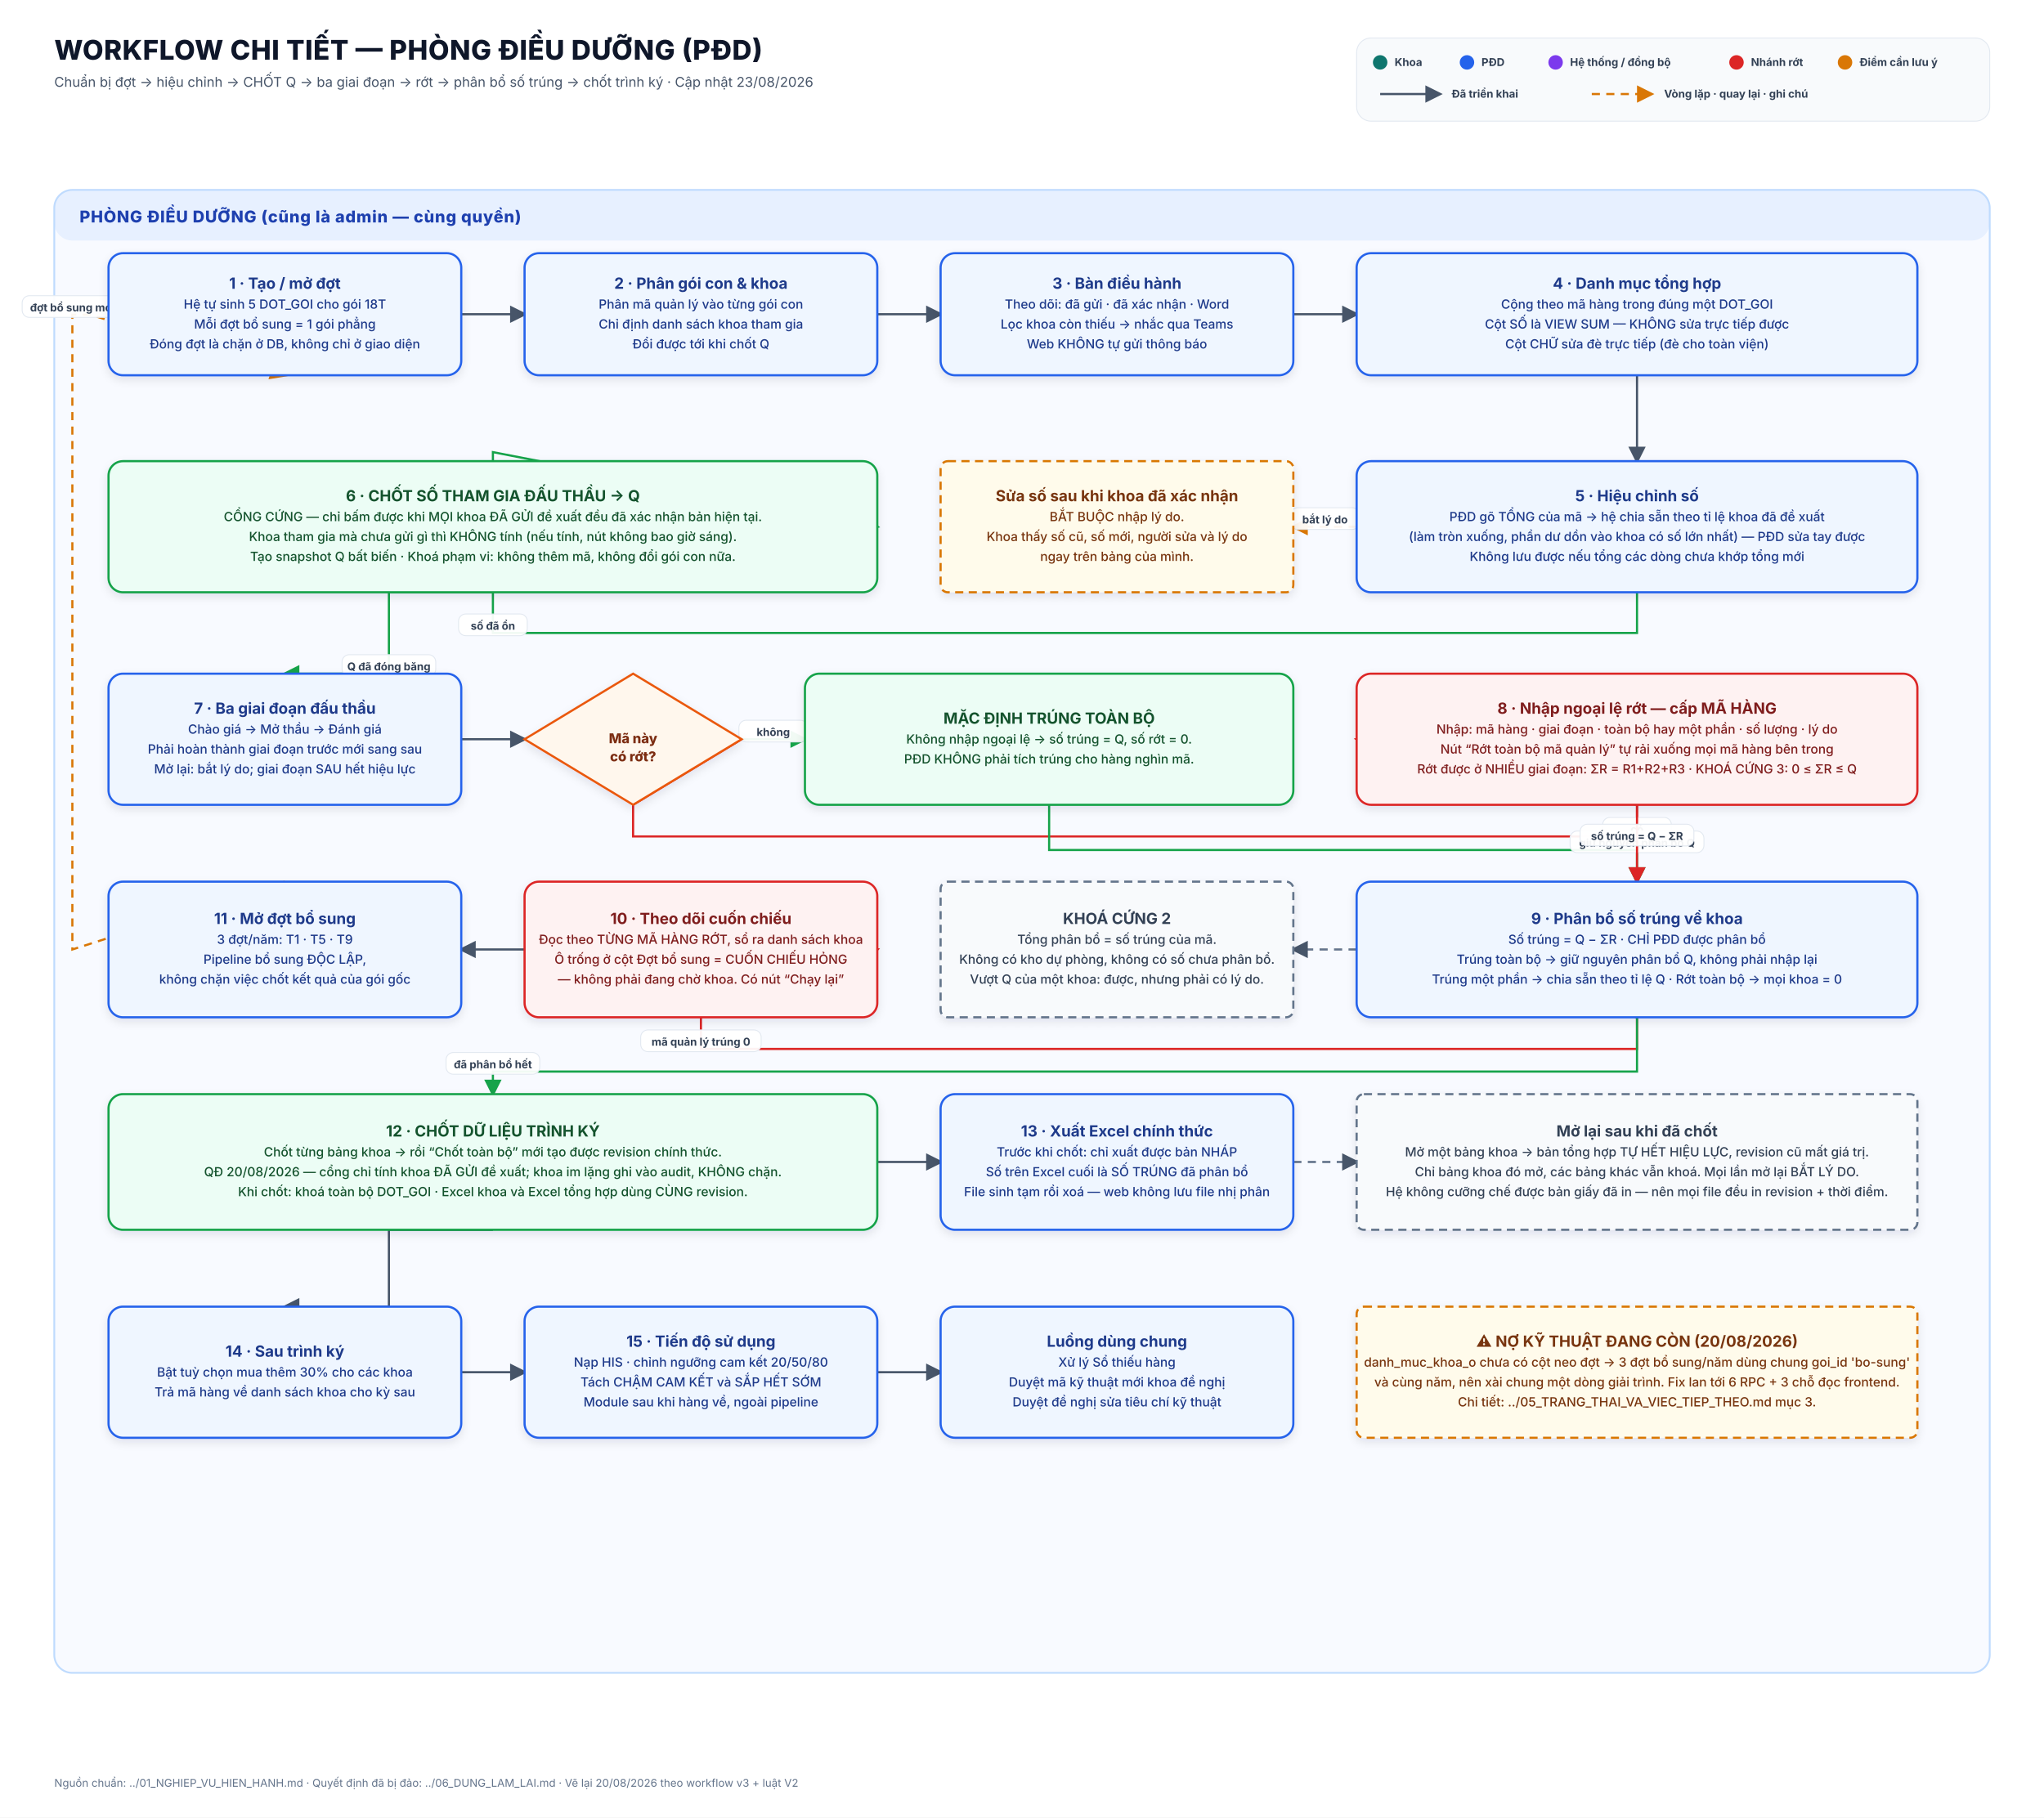
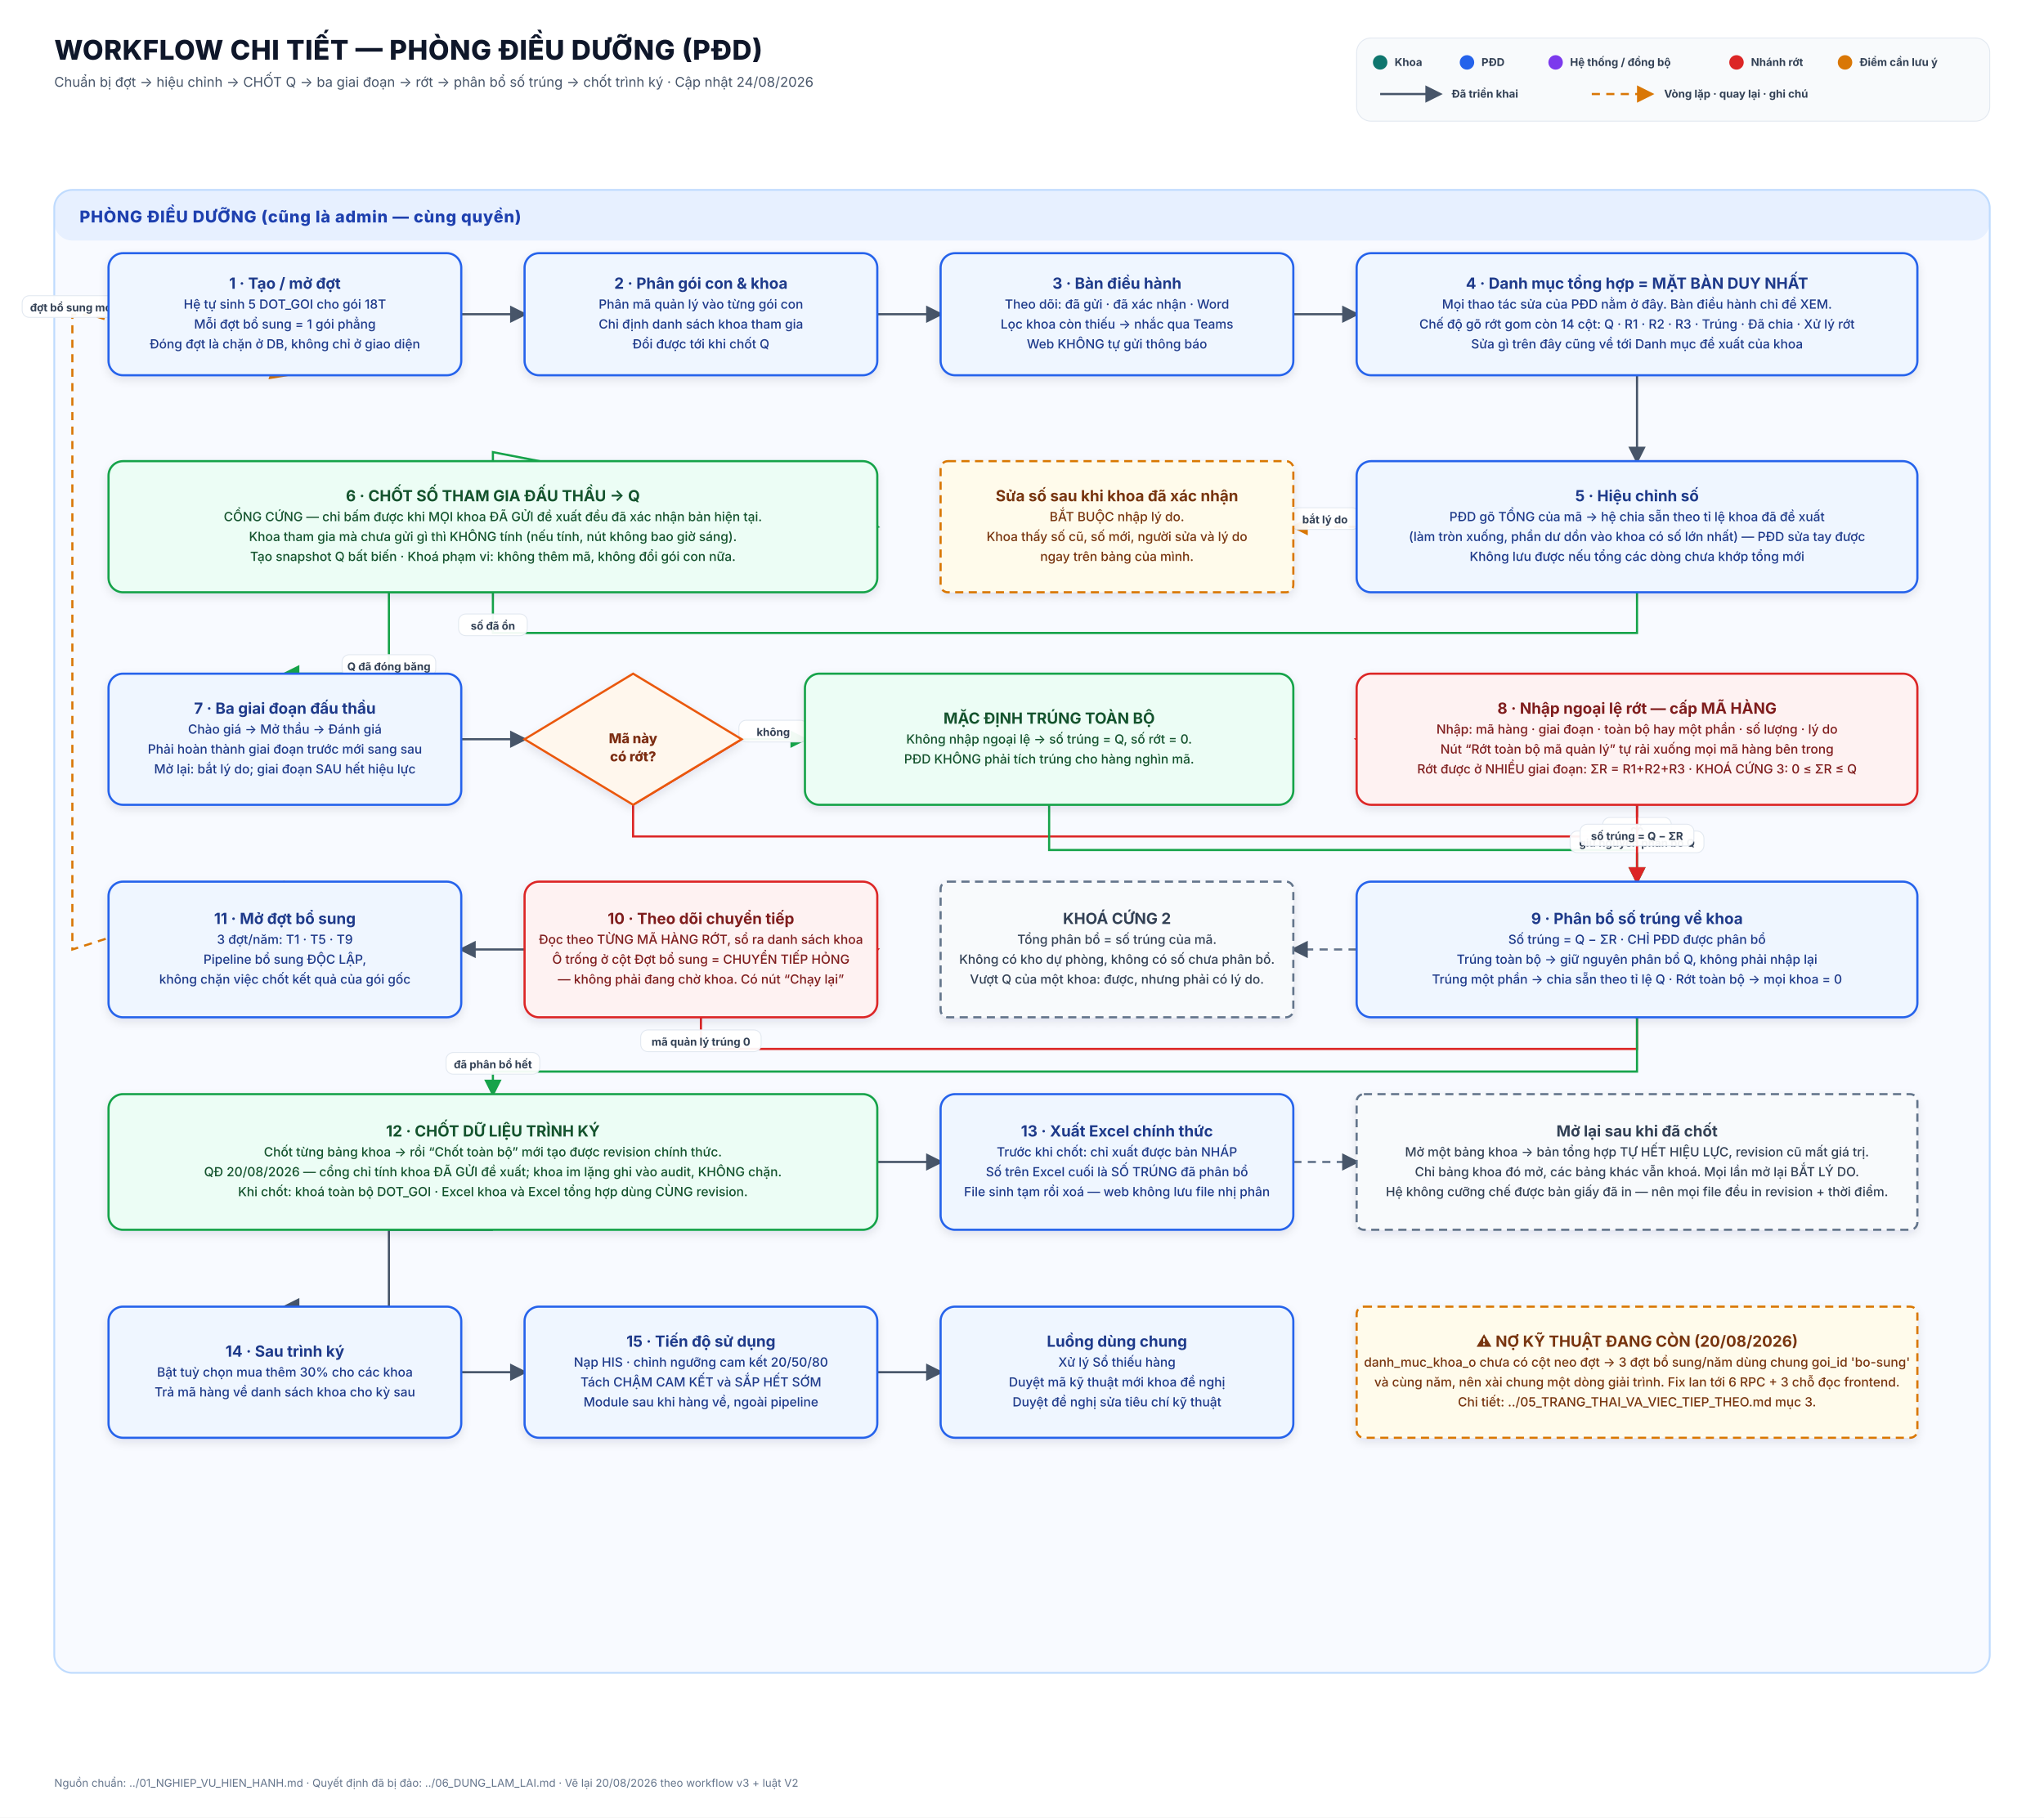
<svg xmlns="http://www.w3.org/2000/svg" width="2260" height="2010" viewBox="0 0 2260 2010" role="img" aria-labelledby="title desc">
  <defs>
    <filter id="shadow" x="-20%" y="-20%" width="140%" height="150%">
      <feDropShadow dx="0" dy="4" stdDeviation="5" flood-color="#0F172A" flood-opacity="0.10" />
    </filter>
    <marker id="arrow-slate" viewBox="0 0 12 12" refX="10" refY="6" markerWidth="8" markerHeight="8" orient="auto-start-reverse">
      <path d="M 0 0 L 12 6 L 0 12 z" fill="#475569" />
    </marker>
    <marker id="arrow-red" viewBox="0 0 12 12" refX="10" refY="6" markerWidth="8" markerHeight="8" orient="auto-start-reverse">
      <path d="M 0 0 L 12 6 L 0 12 z" fill="#DC2626" />
    </marker>
    <marker id="arrow-green" viewBox="0 0 12 12" refX="10" refY="6" markerWidth="8" markerHeight="8" orient="auto-start-reverse">
      <path d="M 0 0 L 12 6 L 0 12 z" fill="#16A34A" />
    </marker>
    <marker id="arrow-amber" viewBox="0 0 12 12" refX="10" refY="6" markerWidth="8" markerHeight="8" orient="auto-start-reverse">
      <path d="M 0 0 L 12 6 L 0 12 z" fill="#D97706" />
    </marker>
    <marker id="arrow-violet" viewBox="0 0 12 12" refX="10" refY="6" markerWidth="8" markerHeight="8" orient="auto-start-reverse">
      <path d="M 0 0 L 12 6 L 0 12 z" fill="#7C3AED" />
    </marker>
    <marker id="arrow-blue" viewBox="0 0 12 12" refX="10" refY="6" markerWidth="8" markerHeight="8" orient="auto-start-reverse">
      <path d="M 0 0 L 12 6 L 0 12 z" fill="#2563EB" />
    </marker>
    <marker id="arrow-teal" viewBox="0 0 12 12" refX="10" refY="6" markerWidth="8" markerHeight="8" orient="auto-start-reverse">
      <path d="M 0 0 L 12 6 L 0 12 z" fill="#0F766E" />
    </marker>
    <style>
      text { font-family: Inter, ui-sans-serif, -apple-system, BlinkMacSystemFont, "Segoe UI", sans-serif; }
      .title { font-size: 30px; font-weight: 800; letter-spacing: .5px; fill: #0F172A; }
      .subtitle { font-size: 15px; fill: #475569; }
      .lane-title { font-size: 18px; font-weight: 800; letter-spacing: .7px; }
      .node-title, .note-title { font-size: 17px; font-weight: 750; }
      .node-line, .note-line { font-size: 14px; font-weight: 500; }
      .decision-title { font-size: 15px; font-weight: 800; }
      .decision-line { font-size: 13px; }
      .edge-label { font-size: 12px; font-weight: 650; fill: #334155; }
      .legend { font-size: 12px; font-weight: 650; fill: #334155; }
      .footer { font-size: 12px; fill: #64748B; }
    </style>
  </defs>
  <rect width="100%" height="100%" fill="#FFFFFF" />
  <text x="60" y="66" class="title">WORKFLOW CHI TIẾT — PHÒNG ĐIỀU DƯỠNG (PĐD)</text>
-   <text x="60" y="96" class="subtitle">Chuẩn bị đợt → hiệu chỉnh → CHỐT Q → ba giai đoạn → rớt → phân bổ số trúng → chốt trình ký · Cập nhật 23/08/2026</text>
+   <text x="60" y="96" class="subtitle">Chuẩn bị đợt → hiệu chỉnh → CHỐT Q → ba giai đoạn → rớt → phân bổ số trúng → chốt trình ký · Cập nhật 24/08/2026</text>
  <g transform="translate(1500,42)">
    <rect x="0" y="0" width="700" height="92" rx="16" fill="#F8FAFC" stroke="#E2E8F0" />
    <circle cx="26" cy="27" r="8" fill="#0F766E" />
    <text x="42" y="31" class="legend">Khoa</text>
    <circle cx="122" cy="27" r="8" fill="#2563EB" />
    <text x="138" y="31" class="legend">PĐD</text>
    <circle cx="220" cy="27" r="8" fill="#7C3AED" />
    <text x="236" y="31" class="legend">Hệ thống / đồng bộ</text>
    <circle cx="420" cy="27" r="8" fill="#DC2626" />
    <text x="436" y="31" class="legend">Nhánh rớt</text>
    <circle cx="540" cy="27" r="8" fill="#D97706" />
    <text x="556" y="31" class="legend">Điểm cần lưu ý</text>
    <line x1="26" y1="62" x2="92" y2="62" stroke="#475569" stroke-width="2.4" marker-end="url(#arrow-slate)" />
    <text x="105" y="66" class="legend">Đã triển khai</text>
    <line x1="260" y1="62" x2="326" y2="62" stroke="#D97706" stroke-width="2.4" stroke-dasharray="9 7" marker-end="url(#arrow-amber)" />
    <text x="340" y="66" class="legend">Vòng lặp · quay lại · ghi chú</text>
  </g>
  <g>
    <rect x="60" y="210" width="2140" height="1640" rx="20" fill="#F8FAFF" stroke="#BFDBFE" stroke-width="2" />
    <rect x="60" y="210" width="2140" height="56" rx="20" fill="#BFDBFE" fill-opacity="0.30" />
    <text x="88" y="246" fill="#1E40AF" class="lane-title">PHÒNG ĐIỀU DƯỠNG (cũng là admin — cùng quyền)</text>
  </g>
  <g>
    <path d="M510,347.5 L545,347.5 L545,347.5 L580,347.5" fill="none" stroke="#475569" stroke-width="2.4" marker-end="url(#arrow-slate)" />
    <path d="M970,347.5 L1005,347.5 L1005,347.5 L1040,347.5" fill="none" stroke="#475569" stroke-width="2.4" marker-end="url(#arrow-slate)" />
    <path d="M1430,347.5 L1465,347.5 L1465,347.5 L1500,347.5" fill="none" stroke="#475569" stroke-width="2.4" marker-end="url(#arrow-slate)" />
    <path d="M1810,415 L1810,462.5 L1810,462.5 L1810,510" fill="none" stroke="#475569" stroke-width="2.4" marker-end="url(#arrow-slate)" />
    <path d="M1500,582.5 L1465,582.5 L1465,582.5 L1430,582.5" fill="none" stroke="#D97706" stroke-width="2.4" stroke-dasharray="9 7" marker-end="url(#arrow-amber)" />
    <g transform="translate(1465,574.5)">
      <rect x="-38" y="-13" width="76" height="24" rx="8" fill="#FFFFFF" fill-opacity="0.94" stroke="#E2E8F0" />
      <text text-anchor="middle" dominant-baseline="central" class="edge-label">bắt lý do</text>
    </g>
    <path d="M1500,582.5 L1810,655 L1810,700 L545,700 L545,500 L970,582.5" fill="none" stroke="#16A34A" stroke-width="2.4" marker-end="url(#arrow-green)" />
    <g transform="translate(545,692)">
      <rect x="-38" y="-13" width="76" height="24" rx="8" fill="#FFFFFF" fill-opacity="0.94" stroke="#E2E8F0" />
      <text text-anchor="middle" dominant-baseline="central" class="edge-label">số đã ổn</text>
    </g>
    <path d="M545,655 L430,655 L430,745 L315,745" fill="none" stroke="#16A34A" stroke-width="2.4" marker-end="url(#arrow-green)" />
    <g transform="translate(430,737)">
      <rect x="-51.8" y="-13" width="103.6" height="24" rx="8" fill="#FFFFFF" fill-opacity="0.94" stroke="#E2E8F0" />
      <text text-anchor="middle" dominant-baseline="central" class="edge-label">Q đã đóng băng</text>
    </g>
    <path d="M510,817.5 L545,817.5 L545,817.5 L580,817.5" fill="none" stroke="#475569" stroke-width="2.4" marker-end="url(#arrow-slate)" />
    <path d="M820,817.5 L855,817.5 L855,817.5 L890,817.5" fill="none" stroke="#16A34A" stroke-width="2.4" marker-end="url(#arrow-green)" />
    <g transform="translate(855,809.5)">
      <rect x="-38" y="-13" width="76" height="24" rx="8" fill="#FFFFFF" fill-opacity="0.94" stroke="#E2E8F0" />
      <text text-anchor="middle" dominant-baseline="central" class="edge-label">không</text>
    </g>
    <path d="M820,817.5 L700,890 L700,925 L1810,925 L1810,890 L1500,817.5" fill="none" stroke="#DC2626" stroke-width="2.4" marker-end="url(#arrow-red)" />
    <g transform="translate(1810,917)">
      <rect x="-38" y="-13" width="76" height="24" rx="8" fill="#FFFFFF" fill-opacity="0.94" stroke="#E2E8F0" />
      <text text-anchor="middle" dominant-baseline="central" class="edge-label">có</text>
    </g>
    <path d="M1160,890 L1160,890 L1160,940 L1810,940 L1810,965 L1810,975" fill="none" stroke="#16A34A" stroke-width="2.4" marker-end="url(#arrow-green)" />
    <g transform="translate(1810,932)">
      <rect x="-74" y="-13" width="148" height="24" rx="8" fill="#FFFFFF" fill-opacity="0.94" stroke="#E2E8F0" />
      <text text-anchor="middle" dominant-baseline="central" class="edge-label">giữ nguyên phân bổ Q</text>
    </g>
    <path d="M1810,890 L1810,932.5 L1810,932.5 L1810,975" fill="none" stroke="#DC2626" stroke-width="2.4" marker-end="url(#arrow-red)" />
    <g transform="translate(1810,924.5)">
      <rect x="-62.9" y="-13" width="125.8" height="24" rx="8" fill="#FFFFFF" fill-opacity="0.94" stroke="#E2E8F0" />
      <text text-anchor="middle" dominant-baseline="central" class="edge-label">số trúng = Q − ΣR</text>
    </g>
    <path d="M1500,1050 L1465,1050 L1465,1050 L1430,1050" fill="none" stroke="#64748B" stroke-width="2.4" stroke-dasharray="9 7" marker-end="url(#arrow-slate)" />
    <path d="M1500,1050 L1810,1125 L1810,1160 L775,1160 L775,1125 L970,1050" fill="none" stroke="#DC2626" stroke-width="2.4" marker-end="url(#arrow-red)" />
    <g transform="translate(775,1152)">
      <rect x="-66.6" y="-13" width="133.2" height="24" rx="8" fill="#FFFFFF" fill-opacity="0.94" stroke="#E2E8F0" />
      <text text-anchor="middle" dominant-baseline="central" class="edge-label">mã quản lý trúng 0</text>
    </g>
    <path d="M580,1050 L545,1050 L545,1050 L510,1050" fill="none" stroke="#475569" stroke-width="2.4" marker-end="url(#arrow-slate)" />
    <path d="M315,975 L80,1050 L80,348 L100,348 L315,415" fill="none" stroke="#D97706" stroke-width="2.4" stroke-dasharray="9 7" marker-end="url(#arrow-amber)" />
    <g transform="translate(80,340)">
      <rect x="-55.5" y="-13" width="111" height="24" rx="8" fill="#FFFFFF" fill-opacity="0.94" stroke="#E2E8F0" />
      <text text-anchor="middle" dominant-baseline="central" class="edge-label">đợt bổ sung mới</text>
    </g>
    <path d="M1500,1050 L1810,1125 L1810,1185 L545,1185 L545,1200 L545,1210" fill="none" stroke="#16A34A" stroke-width="2.4" marker-end="url(#arrow-green)" />
    <g transform="translate(545,1177)">
      <rect x="-51.8" y="-13" width="103.6" height="24" rx="8" fill="#FFFFFF" fill-opacity="0.94" stroke="#E2E8F0" />
      <text text-anchor="middle" dominant-baseline="central" class="edge-label">đã phân bổ hết</text>
    </g>
    <path d="M970,1285 L1005,1285 L1005,1285 L1040,1285" fill="none" stroke="#475569" stroke-width="2.4" marker-end="url(#arrow-slate)" />
    <path d="M1430,1285 L1465,1285 L1465,1285 L1500,1285" fill="none" stroke="#64748B" stroke-width="2.4" stroke-dasharray="9 7" marker-end="url(#arrow-slate)" />
    <path d="M545,1360 L430,1360 L430,1445 L315,1445" fill="none" stroke="#475569" stroke-width="2.4" marker-end="url(#arrow-slate)" />
    <path d="M510,1517.5 L545,1517.5 L545,1517.5 L580,1517.5" fill="none" stroke="#475569" stroke-width="2.4" marker-end="url(#arrow-slate)" />
    <path d="M970,1517.5 L1005,1517.5 L1005,1517.5 L1040,1517.5" fill="none" stroke="#475569" stroke-width="2.4" marker-end="url(#arrow-slate)" />
  </g>
  <g>
    <g>
      <rect x="120" y="280" width="390" height="135" rx="16" fill="#EFF6FF" stroke="#2563EB" stroke-width="2.4" filter="url(#shadow)" />
      <text x="315" y="319.34" text-anchor="middle" fill="#1E3A8A" class="node-title">1 · Tạo / mở đợt</text>
      <text x="315" y="341.34" text-anchor="middle" fill="#1E3A8A" class="node-line">Hệ tự sinh 5 DOT_GOI cho gói 18T</text>
      <text x="315" y="363.34" text-anchor="middle" fill="#1E3A8A" class="node-line">Mỗi đợt bổ sung = 1 gói phẳng</text>
      <text x="315" y="385.34" text-anchor="middle" fill="#1E3A8A" class="node-line">Đóng đợt là chặn ở DB, không chỉ ở giao diện</text>
    </g>
    <g>
      <rect x="580" y="280" width="390" height="135" rx="16" fill="#EFF6FF" stroke="#2563EB" stroke-width="2.4" filter="url(#shadow)" />
      <text x="775" y="319.34" text-anchor="middle" fill="#1E3A8A" class="node-title">2 · Phân gói con &amp; khoa</text>
      <text x="775" y="341.34" text-anchor="middle" fill="#1E3A8A" class="node-line">Phân mã quản lý vào từng gói con</text>
      <text x="775" y="363.34" text-anchor="middle" fill="#1E3A8A" class="node-line">Chỉ định danh sách khoa tham gia</text>
      <text x="775" y="385.34" text-anchor="middle" fill="#1E3A8A" class="node-line">Đổi được tới khi chốt Q</text>
    </g>
    <g>
      <rect x="1040" y="280" width="390" height="135" rx="16" fill="#EFF6FF" stroke="#2563EB" stroke-width="2.4" filter="url(#shadow)" />
      <text x="1235" y="319.34" text-anchor="middle" fill="#1E3A8A" class="node-title">3 · Bàn điều hành</text>
      <text x="1235" y="341.34" text-anchor="middle" fill="#1E3A8A" class="node-line">Theo dõi: đã gửi · đã xác nhận · Word</text>
      <text x="1235" y="363.34" text-anchor="middle" fill="#1E3A8A" class="node-line">Lọc khoa còn thiếu → nhắc qua Teams</text>
      <text x="1235" y="385.34" text-anchor="middle" fill="#1E3A8A" class="node-line">Web KHÔNG tự gửi thông báo</text>
    </g>
    <g>
      <rect x="1500" y="280" width="620" height="135" rx="16" fill="#EFF6FF" stroke="#2563EB" stroke-width="2.4" filter="url(#shadow)" />
-       <text x="1810" y="319.34" text-anchor="middle" fill="#1E3A8A" class="node-title">4 · Danh mục tổng hợp</text>
-       <text x="1810" y="341.34" text-anchor="middle" fill="#1E3A8A" class="node-line">Cộng theo mã hàng trong đúng một DOT_GOI</text>
-       <text x="1810" y="363.34" text-anchor="middle" fill="#1E3A8A" class="node-line">Cột SỐ là VIEW SUM — KHÔNG sửa trực tiếp được</text>
-       <text x="1810" y="385.34" text-anchor="middle" fill="#1E3A8A" class="node-line">Cột CHỮ sửa đè trực tiếp (đè cho toàn viện)</text>
+       <text x="1810" y="319.34" text-anchor="middle" fill="#1E3A8A" class="node-title">4 · Danh mục tổng hợp = MẶT BÀN DUY NHẤT</text>
+       <text x="1810" y="341.34" text-anchor="middle" fill="#1E3A8A" class="node-line">Mọi thao tác sửa của PĐD nằm ở đây. Bàn điều hành chỉ để XEM.</text>
+       <text x="1810" y="363.34" text-anchor="middle" fill="#1E3A8A" class="node-line">Chế độ gõ rớt gom còn 14 cột: Q · R1 · R2 · R3 · Trúng · Đã chia · Xử lý rớt</text>
+       <text x="1810" y="385.34" text-anchor="middle" fill="#1E3A8A" class="node-line">Sửa gì trên đây cũng về tới Danh mục đề xuất của khoa</text>
    </g>
    <g>
      <rect x="1500" y="510" width="620" height="145" rx="16" fill="#EFF6FF" stroke="#2563EB" stroke-width="2.4" filter="url(#shadow)" />
      <text x="1810" y="554.34" text-anchor="middle" fill="#1E3A8A" class="node-title">5 · Hiệu chỉnh số</text>
      <text x="1810" y="576.34" text-anchor="middle" fill="#1E3A8A" class="node-line">PĐD gõ TỔNG của mã → hệ chia sẵn theo tỉ lệ khoa đã đề xuất</text>
      <text x="1810" y="598.34" text-anchor="middle" fill="#1E3A8A" class="node-line">(làm tròn xuống, phần dư dồn vào khoa có số lớn nhất) — PĐD sửa tay được</text>
      <text x="1810" y="620.34" text-anchor="middle" fill="#1E3A8A" class="node-line">Không lưu được nếu tổng các dòng chưa khớp tổng mới</text>
    </g>
    <g>
      <rect x="1040" y="510" width="390" height="145" rx="8" fill="#FFFBEB" stroke="#D97706" stroke-width="2.4" stroke-dasharray="9 6" filter="url(#shadow)" />
      <text x="1235" y="554.34" text-anchor="middle" fill="#78350F" class="note-title">Sửa số sau khi khoa đã xác nhận</text>
      <text x="1235" y="576.34" text-anchor="middle" fill="#78350F" class="note-line">BẮT BUỘC nhập lý do.</text>
      <text x="1235" y="598.34" text-anchor="middle" fill="#78350F" class="note-line">Khoa thấy số cũ, số mới, người sửa và lý do</text>
      <text x="1235" y="620.34" text-anchor="middle" fill="#78350F" class="note-line">ngay trên bảng của mình.</text>
    </g>
    <g>
      <rect x="120" y="510" width="850" height="145" rx="16" fill="#ECFDF5" stroke="#16A34A" stroke-width="2.4" filter="url(#shadow)" />
      <text x="545" y="554.34" text-anchor="middle" fill="#14532D" class="node-title">6 · CHỐT SỐ THAM GIA ĐẤU THẦU  →  Q</text>
      <text x="545" y="576.34" text-anchor="middle" fill="#14532D" class="node-line">CỔNG CỨNG — chỉ bấm được khi MỌI khoa ĐÃ GỬI đề xuất đều đã xác nhận bản hiện tại.</text>
      <text x="545" y="598.34" text-anchor="middle" fill="#14532D" class="node-line">Khoa tham gia mà chưa gửi gì thì KHÔNG tính (nếu tính, nút không bao giờ sáng).</text>
      <text x="545" y="620.34" text-anchor="middle" fill="#14532D" class="node-line">Tạo snapshot Q bất biến · Khoá phạm vi: không thêm mã, không đổi gói con nữa.</text>
    </g>
    <g>
      <rect x="120" y="745" width="390" height="145" rx="16" fill="#EFF6FF" stroke="#2563EB" stroke-width="2.4" filter="url(#shadow)" />
      <text x="315" y="789.34" text-anchor="middle" fill="#1E3A8A" class="node-title">7 · Ba giai đoạn đấu thầu</text>
      <text x="315" y="811.34" text-anchor="middle" fill="#1E3A8A" class="node-line">Chào giá → Mở thầu → Đánh giá</text>
      <text x="315" y="833.34" text-anchor="middle" fill="#1E3A8A" class="node-line">Phải hoàn thành giai đoạn trước mới sang sau</text>
      <text x="315" y="855.34" text-anchor="middle" fill="#1E3A8A" class="node-line">Mở lại: bắt lý do; giai đoạn SAU hết hiệu lực</text>
    </g>
    <g>
      <polygon points="700,745 820,817.5 700,890 580,817.5" fill="#FFF7ED" stroke="#EA580C" stroke-width="2.4" filter="url(#shadow)" />
      <text x="700" y="821.9" text-anchor="middle" fill="#7C2D12" class="decision-title">Mã này</text>
      <text x="700" y="841.9" text-anchor="middle" fill="#7C2D12" class="decision-title">có rớt?</text>
    </g>
    <g>
      <rect x="890" y="745" width="540" height="145" rx="16" fill="#ECFDF5" stroke="#16A34A" stroke-width="2.4" filter="url(#shadow)" />
      <text x="1160" y="800.34" text-anchor="middle" fill="#14532D" class="node-title">MẶC ĐỊNH TRÚNG TOÀN BỘ</text>
      <text x="1160" y="822.34" text-anchor="middle" fill="#14532D" class="node-line">Không nhập ngoại lệ → số trúng = Q, số rớt = 0.</text>
      <text x="1160" y="844.34" text-anchor="middle" fill="#14532D" class="node-line">PĐD KHÔNG phải tích trúng cho hàng nghìn mã.</text>
    </g>
    <g>
      <rect x="1500" y="745" width="620" height="145" rx="16" fill="#FEF2F2" stroke="#DC2626" stroke-width="2.4" filter="url(#shadow)" />
      <text x="1810" y="789.34" text-anchor="middle" fill="#7F1D1D" class="node-title">8 · Nhập ngoại lệ rớt — cấp MÃ HÀNG</text>
      <text x="1810" y="811.34" text-anchor="middle" fill="#7F1D1D" class="node-line">Nhập: mã hàng · giai đoạn · toàn bộ hay một phần · số lượng · lý do</text>
      <text x="1810" y="833.34" text-anchor="middle" fill="#7F1D1D" class="node-line">Nút “Rớt toàn bộ mã quản lý” tự rải xuống mọi mã hàng bên trong</text>
      <text x="1810" y="855.34" text-anchor="middle" fill="#7F1D1D" class="node-line">Rớt được ở NHIỀU giai đoạn: ΣR = R1+R2+R3 · KHOÁ CỨNG 3: 0 ≤ ΣR ≤ Q</text>
    </g>
    <g>
      <rect x="1500" y="975" width="620" height="150" rx="16" fill="#EFF6FF" stroke="#2563EB" stroke-width="2.4" filter="url(#shadow)" />
      <text x="1810" y="1021.84" text-anchor="middle" fill="#1E3A8A" class="node-title">9 · Phân bổ số trúng về khoa</text>
      <text x="1810" y="1043.84" text-anchor="middle" fill="#1E3A8A" class="node-line">Số trúng = Q − ΣR  ·  CHỈ PĐD được phân bổ</text>
      <text x="1810" y="1065.84" text-anchor="middle" fill="#1E3A8A" class="node-line">Trúng toàn bộ → giữ nguyên phân bổ Q, không phải nhập lại</text>
      <text x="1810" y="1087.84" text-anchor="middle" fill="#1E3A8A" class="node-line">Trúng một phần → chia sẵn theo tỉ lệ Q · Rớt toàn bộ → mọi khoa = 0</text>
    </g>
    <g>
      <rect x="1040" y="975" width="390" height="150" rx="8" fill="#F8FAFC" stroke="#64748B" stroke-width="2.4" stroke-dasharray="9 6" filter="url(#shadow)" />
      <text x="1235" y="1021.84" text-anchor="middle" fill="#334155" class="note-title">KHOÁ CỨNG 2</text>
      <text x="1235" y="1043.84" text-anchor="middle" fill="#334155" class="note-line">Tổng phân bổ = số trúng của mã.</text>
      <text x="1235" y="1065.84" text-anchor="middle" fill="#334155" class="note-line">Không có kho dự phòng, không có số chưa phân bổ.</text>
      <text x="1235" y="1087.84" text-anchor="middle" fill="#334155" class="note-line">Vượt Q của một khoa: được, nhưng phải có lý do.</text>
    </g>
    <g>
      <rect x="580" y="975" width="390" height="150" rx="16" fill="#FEF2F2" stroke="#DC2626" stroke-width="2.4" filter="url(#shadow)" />
-       <text x="775" y="1021.84" text-anchor="middle" fill="#7F1D1D" class="node-title">10 · Theo dõi cuốn chiếu</text>
+       <text x="775" y="1021.84" text-anchor="middle" fill="#7F1D1D" class="node-title">10 · Theo dõi chuyển tiếp</text>
      <text x="775" y="1043.84" text-anchor="middle" fill="#7F1D1D" class="node-line">Đọc theo TỪNG MÃ HÀNG RỚT, sổ ra danh sách khoa</text>
-       <text x="775" y="1065.84" text-anchor="middle" fill="#7F1D1D" class="node-line">Ô trống ở cột Đợt bổ sung = CUỐN CHIẾU HỎNG</text>
+       <text x="775" y="1065.84" text-anchor="middle" fill="#7F1D1D" class="node-line">Ô trống ở cột Đợt bổ sung = CHUYỂN TIẾP HỎNG</text>
      <text x="775" y="1087.84" text-anchor="middle" fill="#7F1D1D" class="node-line">— không phải đang chờ khoa. Có nút “Chạy lại”</text>
    </g>
    <g>
      <rect x="120" y="975" width="390" height="150" rx="16" fill="#EFF6FF" stroke="#2563EB" stroke-width="2.4" filter="url(#shadow)" />
      <text x="315" y="1021.84" text-anchor="middle" fill="#1E3A8A" class="node-title">11 · Mở đợt bổ sung</text>
      <text x="315" y="1043.84" text-anchor="middle" fill="#1E3A8A" class="node-line">3 đợt/năm: T1 · T5 · T9</text>
      <text x="315" y="1065.84" text-anchor="middle" fill="#1E3A8A" class="node-line">Pipeline bổ sung ĐỘC LẬP,</text>
      <text x="315" y="1087.84" text-anchor="middle" fill="#1E3A8A" class="node-line">không chặn việc chốt kết quả của gói gốc</text>
    </g>
    <g>
      <rect x="120" y="1210" width="850" height="150" rx="16" fill="#ECFDF5" stroke="#16A34A" stroke-width="2.4" filter="url(#shadow)" />
      <text x="545" y="1256.84" text-anchor="middle" fill="#14532D" class="node-title">12 · CHỐT DỮ LIỆU TRÌNH KÝ</text>
      <text x="545" y="1278.84" text-anchor="middle" fill="#14532D" class="node-line">Chốt từng bảng khoa → rồi “Chốt toàn bộ” mới tạo được revision chính thức.</text>
      <text x="545" y="1300.84" text-anchor="middle" fill="#14532D" class="node-line">QĐ 20/08/2026 — cổng chỉ tính khoa ĐÃ GỬI đề xuất; khoa im lặng ghi vào audit, KHÔNG chặn.</text>
      <text x="545" y="1322.84" text-anchor="middle" fill="#14532D" class="node-line">Khi chốt: khoá toàn bộ DOT_GOI · Excel khoa và Excel tổng hợp dùng CÙNG revision.</text>
    </g>
    <g>
      <rect x="1040" y="1210" width="390" height="150" rx="16" fill="#EFF6FF" stroke="#2563EB" stroke-width="2.4" filter="url(#shadow)" />
      <text x="1235" y="1256.84" text-anchor="middle" fill="#1E3A8A" class="node-title">13 · Xuất Excel chính thức</text>
      <text x="1235" y="1278.84" text-anchor="middle" fill="#1E3A8A" class="node-line">Trước khi chốt: chỉ xuất được bản NHÁP</text>
      <text x="1235" y="1300.84" text-anchor="middle" fill="#1E3A8A" class="node-line">Số trên Excel cuối là SỐ TRÚNG đã phân bổ</text>
      <text x="1235" y="1322.84" text-anchor="middle" fill="#1E3A8A" class="node-line">File sinh tạm rồi xoá — web không lưu file nhị phân</text>
    </g>
    <g>
      <rect x="1500" y="1210" width="620" height="150" rx="8" fill="#F8FAFC" stroke="#64748B" stroke-width="2.4" stroke-dasharray="9 6" filter="url(#shadow)" />
      <text x="1810" y="1256.84" text-anchor="middle" fill="#334155" class="note-title">Mở lại sau khi đã chốt</text>
      <text x="1810" y="1278.84" text-anchor="middle" fill="#334155" class="note-line">Mở một bảng khoa → bản tổng hợp TỰ HẾT HIỆU LỰC, revision cũ mất giá trị.</text>
      <text x="1810" y="1300.84" text-anchor="middle" fill="#334155" class="note-line">Chỉ bảng khoa đó mở, các bảng khác vẫn khoá. Mọi lần mở lại BẮT LÝ DO.</text>
      <text x="1810" y="1322.84" text-anchor="middle" fill="#334155" class="note-line">Hệ không cưỡng chế được bản giấy đã in — nên mọi file đều in revision + thời điểm.</text>
    </g>
    <g>
      <rect x="120" y="1445" width="390" height="145" rx="16" fill="#EFF6FF" stroke="#2563EB" stroke-width="2.4" filter="url(#shadow)" />
      <text x="315" y="1500.34" text-anchor="middle" fill="#1E3A8A" class="node-title">14 · Sau trình ký</text>
      <text x="315" y="1522.34" text-anchor="middle" fill="#1E3A8A" class="node-line">Bật tuỳ chọn mua thêm 30% cho các khoa</text>
      <text x="315" y="1544.34" text-anchor="middle" fill="#1E3A8A" class="node-line">Trả mã hàng về danh sách khoa cho kỳ sau</text>
    </g>
    <g>
      <rect x="580" y="1445" width="390" height="145" rx="16" fill="#EFF6FF" stroke="#2563EB" stroke-width="2.4" filter="url(#shadow)" />
      <text x="775" y="1489.34" text-anchor="middle" fill="#1E3A8A" class="node-title">15 · Tiến độ sử dụng</text>
      <text x="775" y="1511.34" text-anchor="middle" fill="#1E3A8A" class="node-line">Nạp HIS · chỉnh ngưỡng cam kết 20/50/80</text>
      <text x="775" y="1533.34" text-anchor="middle" fill="#1E3A8A" class="node-line">Tách CHẬM CAM KẾT và SẮP HẾT SỚM</text>
      <text x="775" y="1555.34" text-anchor="middle" fill="#1E3A8A" class="node-line">Module sau khi hàng về, ngoài pipeline</text>
    </g>
    <g>
      <rect x="1040" y="1445" width="390" height="145" rx="16" fill="#EFF6FF" stroke="#2563EB" stroke-width="2.4" filter="url(#shadow)" />
      <text x="1235" y="1489.34" text-anchor="middle" fill="#1E3A8A" class="node-title">Luồng dùng chung</text>
      <text x="1235" y="1511.34" text-anchor="middle" fill="#1E3A8A" class="node-line">Xử lý Sổ thiếu hàng</text>
      <text x="1235" y="1533.34" text-anchor="middle" fill="#1E3A8A" class="node-line">Duyệt mã kỹ thuật mới khoa đề nghị</text>
      <text x="1235" y="1555.34" text-anchor="middle" fill="#1E3A8A" class="node-line">Duyệt đề nghị sửa tiêu chí kỹ thuật</text>
    </g>
    <g>
      <rect x="1500" y="1445" width="620" height="145" rx="8" fill="#FFFBEB" stroke="#D97706" stroke-width="2.4" stroke-dasharray="9 6" filter="url(#shadow)" />
      <text x="1810" y="1489.34" text-anchor="middle" fill="#78350F" class="note-title">⚠ NỢ KỸ THUẬT ĐANG CÒN (20/08/2026)</text>
      <text x="1810" y="1511.34" text-anchor="middle" fill="#78350F" class="note-line">danh_muc_khoa_o chưa có cột neo đợt → 3 đợt bổ sung/năm dùng chung goi_id 'bo-sung'</text>
      <text x="1810" y="1533.34" text-anchor="middle" fill="#78350F" class="note-line">và cùng năm, nên xài chung một dòng giải trình. Fix lan tới 6 RPC + 3 chỗ đọc frontend.</text>
      <text x="1810" y="1555.34" text-anchor="middle" fill="#78350F" class="note-line">Chi tiết: ../05_TRANG_THAI_VA_VIEC_TIEP_THEO.md mục 3.</text>
    </g>
  </g>
  <text x="60" y="1976" class="footer">Nguồn chuẩn: ../01_NGHIEP_VU_HIEN_HANH.md · Quyết định đã bị đảo: ../06_DUNG_LAM_LAI.md · Vẽ lại 20/08/2026 theo workflow v3 + luật V2</text>
</svg>
